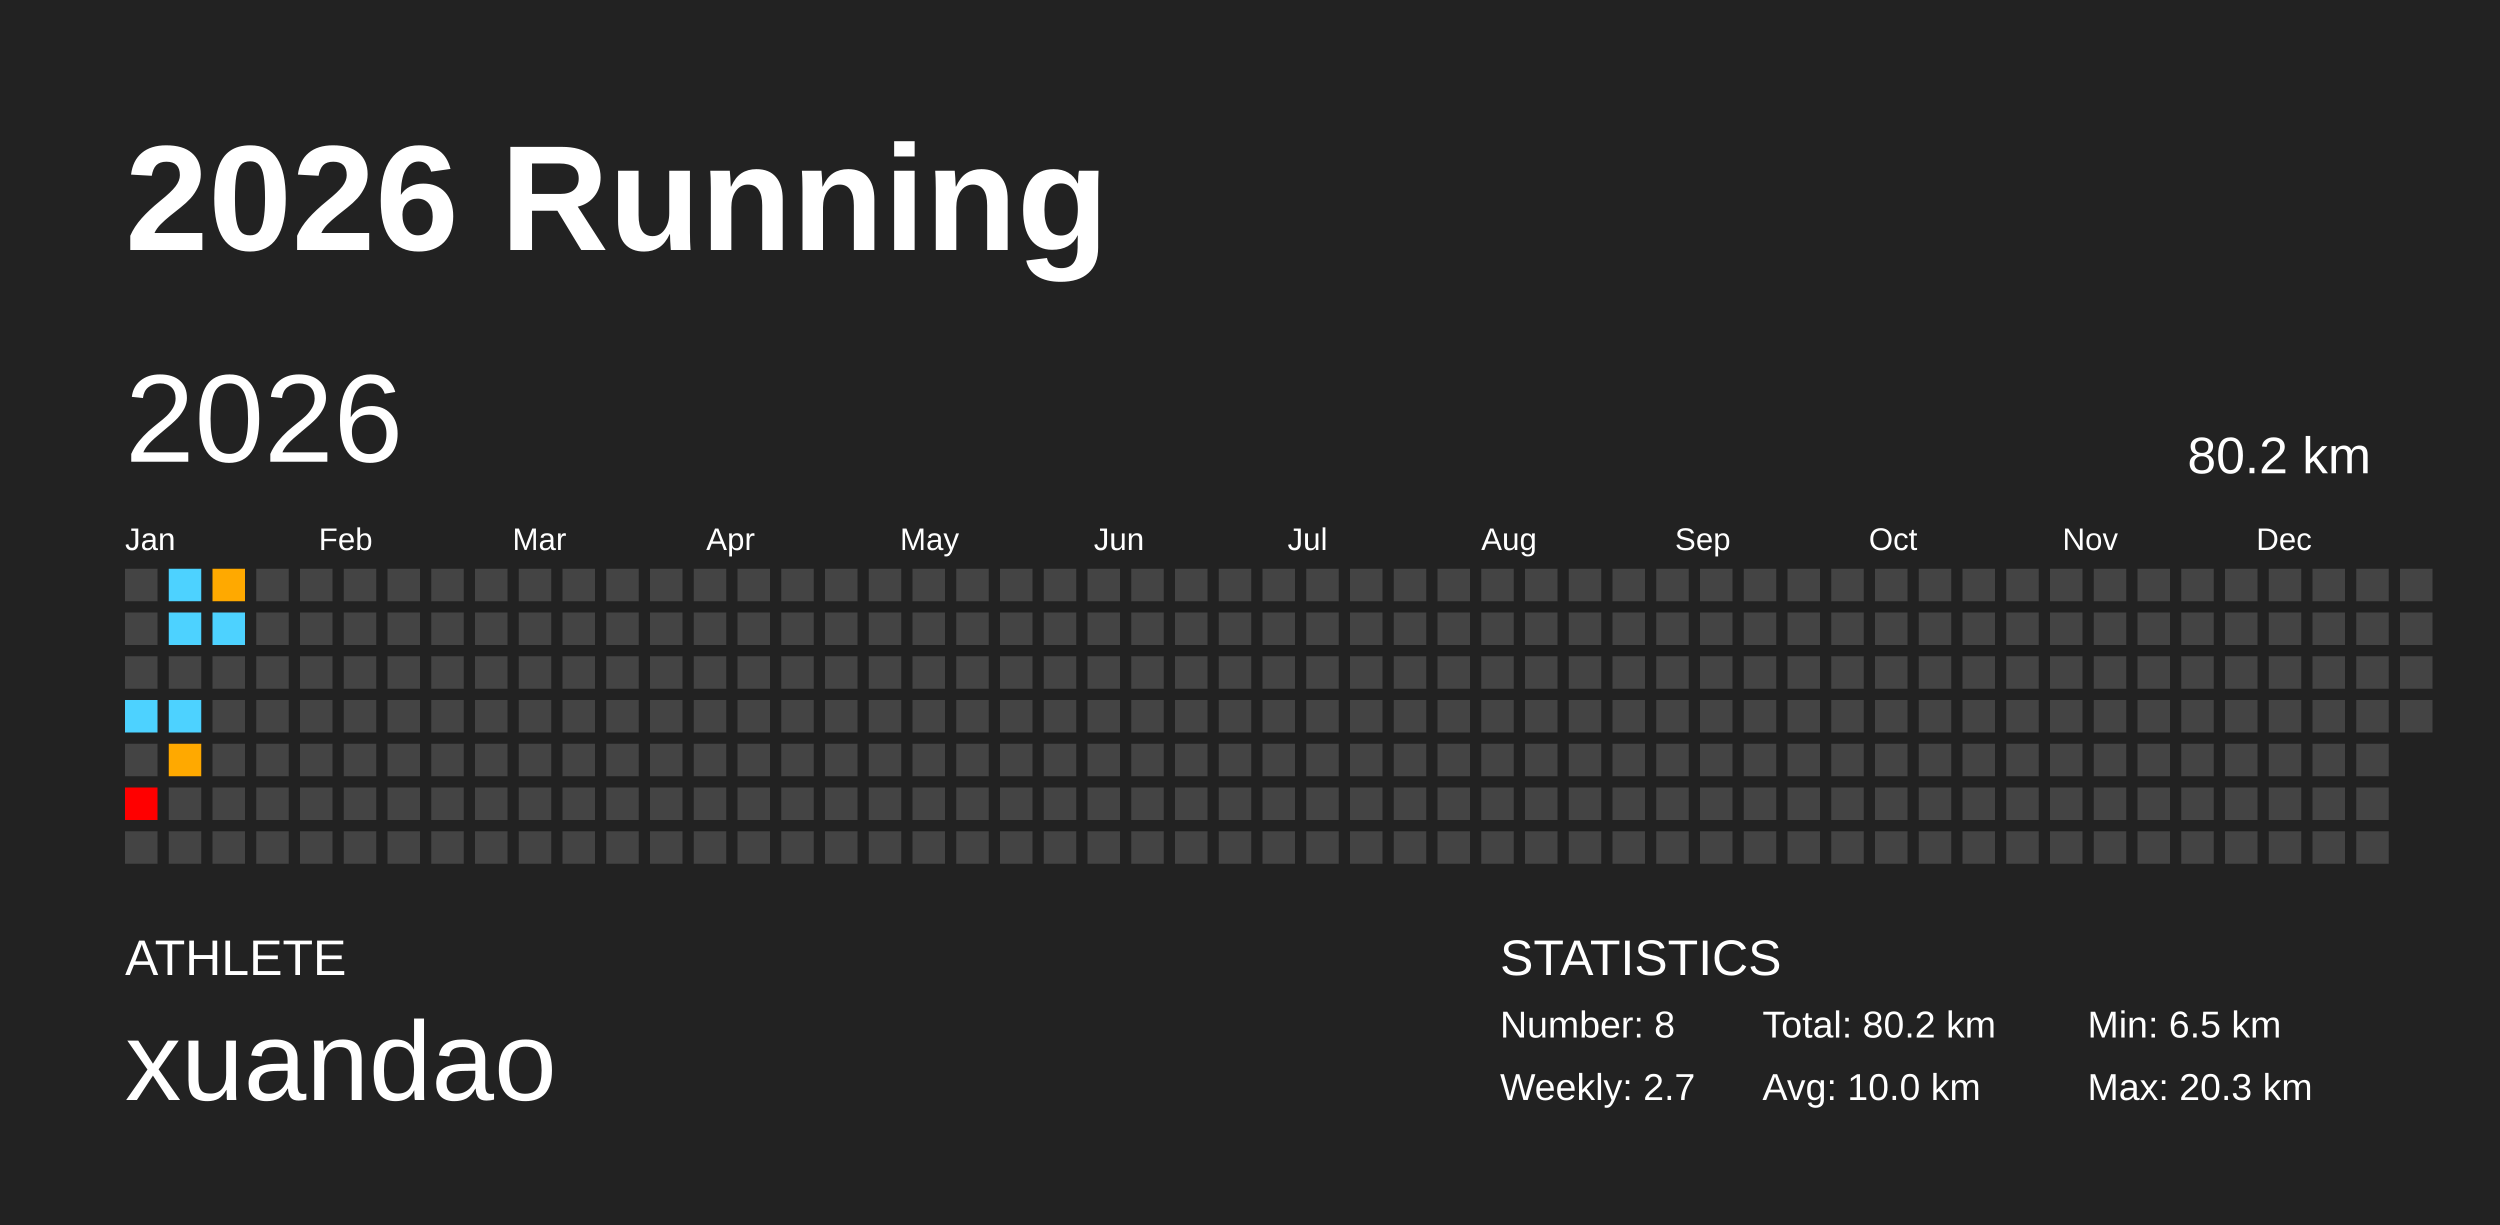
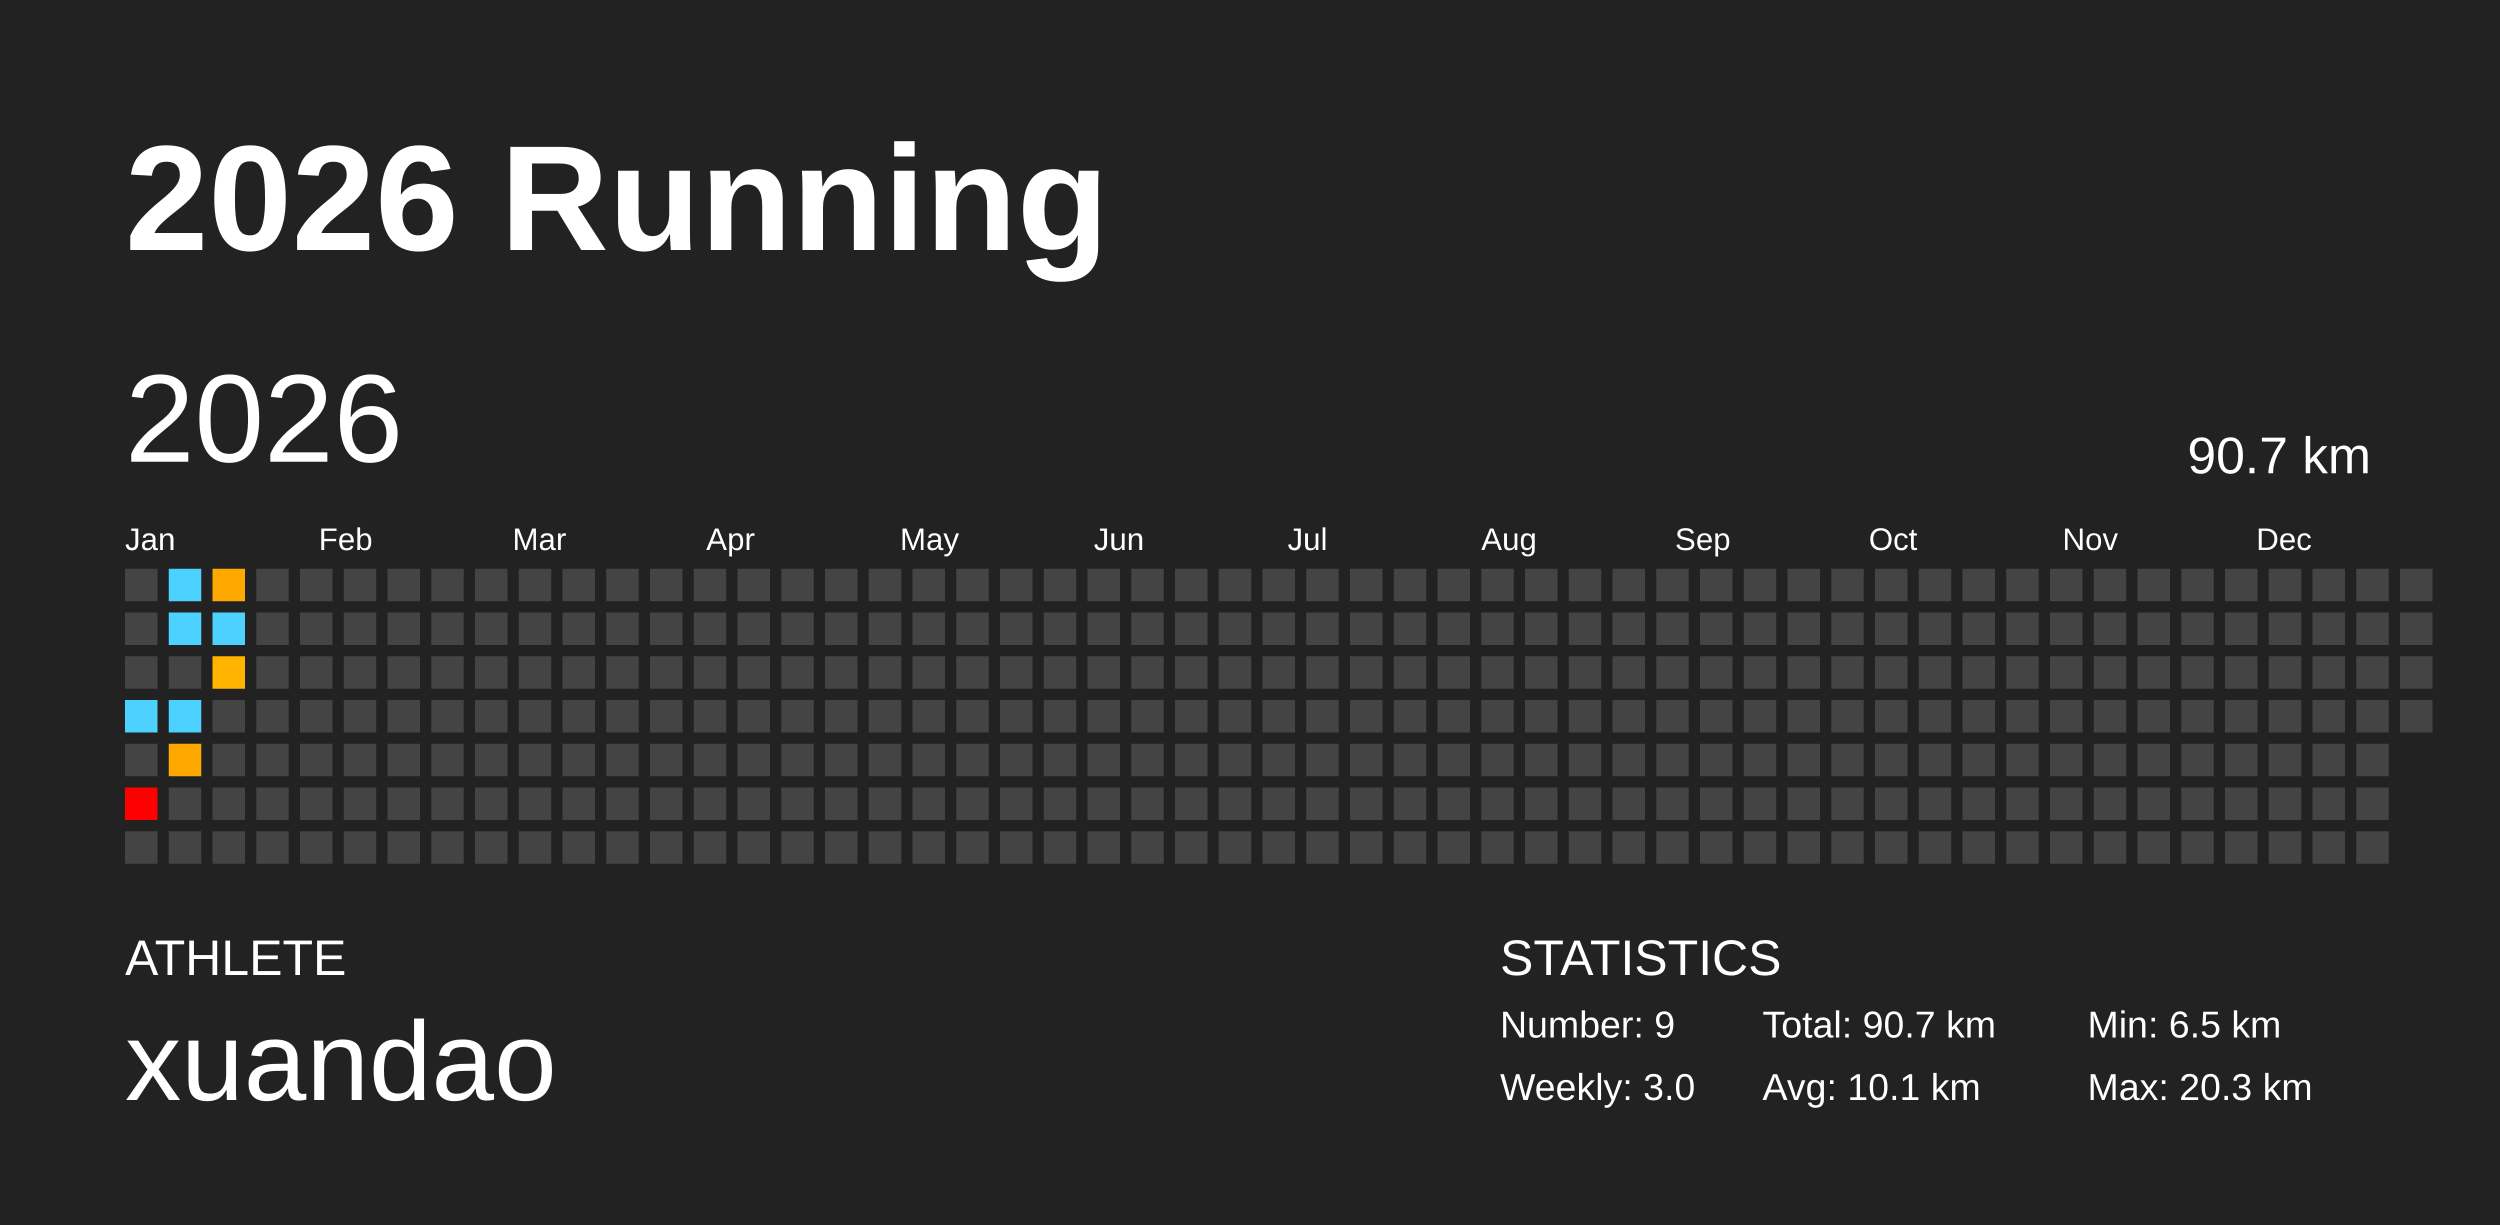
<svg xmlns="http://www.w3.org/2000/svg" baseProfile="full" height="98mm" version="1.1" viewBox="0,0,200,98" width="200mm">
  <defs />
  <rect fill="#222222" height="98" width="200" x="0" y="0" />
  <text fill="#FFFFFF" style="font-size:12px; font-family:Arial; font-weight:bold;" x="10" y="20">2026 Running</text>
  <text fill="#FFFFFF" style="font-size:4px; font-family:Arial" x="10" y="78">ATHLETE</text>
  <text fill="#FFFFFF" style="font-size:9px; font-family:Arial" x="10" y="88">xuandao</text>
  <text fill="#FFFFFF" style="font-size:4px; font-family:Arial" x="120" y="78">STATISTICS</text>
-   <text fill="#FFFFFF" style="font-size:3px; font-family:Arial" x="120" y="83">Number: 8</text>
-   <text fill="#FFFFFF" style="font-size:3px; font-family:Arial" x="120" y="88">Weekly: 2.7</text>
-   <text fill="#FFFFFF" style="font-size:3px; font-family:Arial" x="141" y="83">Total: 80.2 km</text>
-   <text fill="#FFFFFF" style="font-size:3px; font-family:Arial" x="141" y="88">Avg: 10.0 km</text>
+   <text fill="#FFFFFF" style="font-size:3px; font-family:Arial" x="120" y="83">Number: 9</text>
+   <text fill="#FFFFFF" style="font-size:3px; font-family:Arial" x="120" y="88">Weekly: 3.0</text>
+   <text fill="#FFFFFF" style="font-size:3px; font-family:Arial" x="141" y="83">Total: 90.7 km</text>
+   <text fill="#FFFFFF" style="font-size:3px; font-family:Arial" x="141" y="88">Avg: 10.1 km</text>
  <text fill="#FFFFFF" style="font-size:3px; font-family:Arial" x="167" y="83">Min: 6.5 km</text>
  <text fill="#FFFFFF" style="font-size:3px; font-family:Arial" x="167" y="88">Max: 20.3 km</text>
  <text dominant-baseline="hanging" fill="#FFFFFF" style="font-size:10.0px; font-family:Arial;" x="10" y="30">2026</text>
-   <text dominant-baseline="hanging" fill="#FFFFFF" style="font-size:4.125px; font-family:Arial;" x="175" y="35">80.2 km</text>
+   <text dominant-baseline="hanging" fill="#FFFFFF" style="font-size:4.125px; font-family:Arial;" x="175" y="35">90.7 km</text>
  <text fill="#FFFFFF" style="font-size:2.5px; font-family:Arial" x="10.0" y="44">Jan</text>
  <text fill="#FFFFFF" style="font-size:2.5px; font-family:Arial" x="25.5" y="44">Feb</text>
  <text fill="#FFFFFF" style="font-size:2.5px; font-family:Arial" x="41.0" y="44">Mar</text>
  <text fill="#FFFFFF" style="font-size:2.5px; font-family:Arial" x="56.5" y="44">Apr</text>
  <text fill="#FFFFFF" style="font-size:2.5px; font-family:Arial" x="72.0" y="44">May</text>
  <text fill="#FFFFFF" style="font-size:2.5px; font-family:Arial" x="87.5" y="44">Jun</text>
  <text fill="#FFFFFF" style="font-size:2.5px; font-family:Arial" x="103.0" y="44">Jul</text>
  <text fill="#FFFFFF" style="font-size:2.5px; font-family:Arial" x="118.5" y="44">Aug</text>
  <text fill="#FFFFFF" style="font-size:2.5px; font-family:Arial" x="134.0" y="44">Sep</text>
  <text fill="#FFFFFF" style="font-size:2.5px; font-family:Arial" x="149.5" y="44">Oct</text>
  <text fill="#FFFFFF" style="font-size:2.5px; font-family:Arial" x="165.0" y="44">Nov</text>
  <text fill="#FFFFFF" style="font-size:2.5px; font-family:Arial" x="180.5" y="44">Dec</text>
  <rect fill="#444444" height="2.6" width="2.6" x="10.0" y="45.5" />
  <rect fill="#444444" height="2.6" width="2.6" x="10.0" y="49.0" />
  <rect fill="#444444" height="2.6" width="2.6" x="10.0" y="52.5" />
  <rect fill="#4dd2ff" height="2.6" width="2.6" x="10.0" y="56.0" />
  <rect fill="#444444" height="2.6" width="2.6" x="10.0" y="59.5" />
  <rect fill="red" height="2.6" width="2.6" x="10.0" y="63.0" />
  <rect fill="#444444" height="2.6" width="2.6" x="10.0" y="66.5" />
  <rect fill="#4dd2ff" height="2.6" width="2.6" x="13.5" y="45.5" />
  <rect fill="#4dd2ff" height="2.6" width="2.6" x="13.5" y="49.0" />
  <rect fill="#444444" height="2.6" width="2.6" x="13.5" y="52.5" />
  <rect fill="#4dd2ff" height="2.6" width="2.6" x="13.5" y="56.0" />
  <rect fill="#ffa900" height="2.6" width="2.6" x="13.5" y="59.5" />
  <rect fill="#444444" height="2.6" width="2.6" x="13.5" y="63.0" />
  <rect fill="#444444" height="2.6" width="2.6" x="13.5" y="66.5" />
  <rect fill="#ffa900" height="2.6" width="2.6" x="17.0" y="45.5" />
  <rect fill="#4dd2ff" height="2.6" width="2.6" x="17.0" y="49.0" />
-   <rect fill="#444444" height="2.6" width="2.6" x="17.0" y="52.5" />
+   <rect fill="#ffb400" height="2.6" width="2.6" x="17.0" y="52.5" />
  <rect fill="#444444" height="2.6" width="2.6" x="17.0" y="56.0" />
  <rect fill="#444444" height="2.6" width="2.6" x="17.0" y="59.5" />
  <rect fill="#444444" height="2.6" width="2.6" x="17.0" y="63.0" />
  <rect fill="#444444" height="2.6" width="2.6" x="17.0" y="66.5" />
  <rect fill="#444444" height="2.6" width="2.6" x="20.5" y="45.5" />
  <rect fill="#444444" height="2.6" width="2.6" x="20.5" y="49.0" />
  <rect fill="#444444" height="2.6" width="2.6" x="20.5" y="52.5" />
  <rect fill="#444444" height="2.6" width="2.6" x="20.5" y="56.0" />
  <rect fill="#444444" height="2.6" width="2.6" x="20.5" y="59.5" />
  <rect fill="#444444" height="2.6" width="2.6" x="20.5" y="63.0" />
  <rect fill="#444444" height="2.6" width="2.6" x="20.5" y="66.5" />
  <rect fill="#444444" height="2.6" width="2.6" x="24.0" y="45.5" />
  <rect fill="#444444" height="2.6" width="2.6" x="24.0" y="49.0" />
  <rect fill="#444444" height="2.6" width="2.6" x="24.0" y="52.5" />
  <rect fill="#444444" height="2.6" width="2.6" x="24.0" y="56.0" />
  <rect fill="#444444" height="2.6" width="2.6" x="24.0" y="59.5" />
  <rect fill="#444444" height="2.6" width="2.6" x="24.0" y="63.0" />
  <rect fill="#444444" height="2.6" width="2.6" x="24.0" y="66.5" />
  <rect fill="#444444" height="2.6" width="2.6" x="27.5" y="45.5" />
  <rect fill="#444444" height="2.6" width="2.6" x="27.5" y="49.0" />
  <rect fill="#444444" height="2.6" width="2.6" x="27.5" y="52.5" />
  <rect fill="#444444" height="2.6" width="2.6" x="27.5" y="56.0" />
  <rect fill="#444444" height="2.6" width="2.6" x="27.5" y="59.5" />
  <rect fill="#444444" height="2.6" width="2.6" x="27.5" y="63.0" />
  <rect fill="#444444" height="2.6" width="2.6" x="27.5" y="66.5" />
  <rect fill="#444444" height="2.6" width="2.6" x="31.0" y="45.5" />
  <rect fill="#444444" height="2.6" width="2.6" x="31.0" y="49.0" />
  <rect fill="#444444" height="2.6" width="2.6" x="31.0" y="52.5" />
  <rect fill="#444444" height="2.6" width="2.6" x="31.0" y="56.0" />
  <rect fill="#444444" height="2.6" width="2.6" x="31.0" y="59.5" />
  <rect fill="#444444" height="2.6" width="2.6" x="31.0" y="63.0" />
  <rect fill="#444444" height="2.6" width="2.6" x="31.0" y="66.5" />
  <rect fill="#444444" height="2.6" width="2.6" x="34.5" y="45.5" />
  <rect fill="#444444" height="2.6" width="2.6" x="34.5" y="49.0" />
  <rect fill="#444444" height="2.6" width="2.6" x="34.5" y="52.5" />
  <rect fill="#444444" height="2.6" width="2.6" x="34.5" y="56.0" />
  <rect fill="#444444" height="2.6" width="2.6" x="34.5" y="59.5" />
  <rect fill="#444444" height="2.6" width="2.6" x="34.5" y="63.0" />
  <rect fill="#444444" height="2.6" width="2.6" x="34.5" y="66.5" />
  <rect fill="#444444" height="2.6" width="2.6" x="38.0" y="45.5" />
  <rect fill="#444444" height="2.6" width="2.6" x="38.0" y="49.0" />
  <rect fill="#444444" height="2.6" width="2.6" x="38.0" y="52.5" />
  <rect fill="#444444" height="2.6" width="2.6" x="38.0" y="56.0" />
  <rect fill="#444444" height="2.6" width="2.6" x="38.0" y="59.5" />
  <rect fill="#444444" height="2.6" width="2.6" x="38.0" y="63.0" />
  <rect fill="#444444" height="2.6" width="2.6" x="38.0" y="66.5" />
  <rect fill="#444444" height="2.6" width="2.6" x="41.5" y="45.5" />
  <rect fill="#444444" height="2.6" width="2.6" x="41.5" y="49.0" />
  <rect fill="#444444" height="2.6" width="2.6" x="41.5" y="52.5" />
  <rect fill="#444444" height="2.6" width="2.6" x="41.5" y="56.0" />
  <rect fill="#444444" height="2.6" width="2.6" x="41.5" y="59.5" />
  <rect fill="#444444" height="2.6" width="2.6" x="41.5" y="63.0" />
  <rect fill="#444444" height="2.6" width="2.6" x="41.5" y="66.5" />
  <rect fill="#444444" height="2.6" width="2.6" x="45.0" y="45.5" />
  <rect fill="#444444" height="2.6" width="2.6" x="45.0" y="49.0" />
  <rect fill="#444444" height="2.6" width="2.6" x="45.0" y="52.5" />
  <rect fill="#444444" height="2.6" width="2.6" x="45.0" y="56.0" />
  <rect fill="#444444" height="2.6" width="2.6" x="45.0" y="59.5" />
  <rect fill="#444444" height="2.6" width="2.6" x="45.0" y="63.0" />
  <rect fill="#444444" height="2.6" width="2.6" x="45.0" y="66.5" />
  <rect fill="#444444" height="2.6" width="2.6" x="48.5" y="45.5" />
  <rect fill="#444444" height="2.6" width="2.6" x="48.5" y="49.0" />
  <rect fill="#444444" height="2.6" width="2.6" x="48.5" y="52.5" />
  <rect fill="#444444" height="2.6" width="2.6" x="48.5" y="56.0" />
  <rect fill="#444444" height="2.6" width="2.6" x="48.5" y="59.5" />
  <rect fill="#444444" height="2.6" width="2.6" x="48.5" y="63.0" />
  <rect fill="#444444" height="2.6" width="2.6" x="48.5" y="66.5" />
  <rect fill="#444444" height="2.6" width="2.6" x="52.0" y="45.5" />
  <rect fill="#444444" height="2.6" width="2.6" x="52.0" y="49.0" />
  <rect fill="#444444" height="2.6" width="2.6" x="52.0" y="52.5" />
  <rect fill="#444444" height="2.6" width="2.6" x="52.0" y="56.0" />
  <rect fill="#444444" height="2.6" width="2.6" x="52.0" y="59.5" />
  <rect fill="#444444" height="2.6" width="2.6" x="52.0" y="63.0" />
  <rect fill="#444444" height="2.6" width="2.6" x="52.0" y="66.5" />
  <rect fill="#444444" height="2.6" width="2.6" x="55.5" y="45.5" />
  <rect fill="#444444" height="2.6" width="2.6" x="55.5" y="49.0" />
  <rect fill="#444444" height="2.6" width="2.6" x="55.5" y="52.5" />
  <rect fill="#444444" height="2.6" width="2.6" x="55.5" y="56.0" />
  <rect fill="#444444" height="2.6" width="2.6" x="55.5" y="59.5" />
  <rect fill="#444444" height="2.6" width="2.6" x="55.5" y="63.0" />
  <rect fill="#444444" height="2.6" width="2.6" x="55.5" y="66.5" />
  <rect fill="#444444" height="2.6" width="2.6" x="59.0" y="45.5" />
  <rect fill="#444444" height="2.6" width="2.6" x="59.0" y="49.0" />
  <rect fill="#444444" height="2.6" width="2.6" x="59.0" y="52.5" />
  <rect fill="#444444" height="2.6" width="2.6" x="59.0" y="56.0" />
  <rect fill="#444444" height="2.6" width="2.6" x="59.0" y="59.5" />
  <rect fill="#444444" height="2.6" width="2.6" x="59.0" y="63.0" />
  <rect fill="#444444" height="2.6" width="2.6" x="59.0" y="66.5" />
  <rect fill="#444444" height="2.6" width="2.6" x="62.5" y="45.5" />
  <rect fill="#444444" height="2.6" width="2.6" x="62.5" y="49.0" />
  <rect fill="#444444" height="2.6" width="2.6" x="62.5" y="52.5" />
  <rect fill="#444444" height="2.6" width="2.6" x="62.5" y="56.0" />
  <rect fill="#444444" height="2.6" width="2.6" x="62.5" y="59.5" />
  <rect fill="#444444" height="2.6" width="2.6" x="62.5" y="63.0" />
  <rect fill="#444444" height="2.6" width="2.6" x="62.5" y="66.5" />
  <rect fill="#444444" height="2.6" width="2.6" x="66.0" y="45.5" />
  <rect fill="#444444" height="2.6" width="2.6" x="66.0" y="49.0" />
  <rect fill="#444444" height="2.6" width="2.6" x="66.0" y="52.5" />
  <rect fill="#444444" height="2.6" width="2.6" x="66.0" y="56.0" />
  <rect fill="#444444" height="2.6" width="2.6" x="66.0" y="59.5" />
  <rect fill="#444444" height="2.6" width="2.6" x="66.0" y="63.0" />
  <rect fill="#444444" height="2.6" width="2.6" x="66.0" y="66.5" />
  <rect fill="#444444" height="2.6" width="2.6" x="69.5" y="45.5" />
  <rect fill="#444444" height="2.6" width="2.6" x="69.5" y="49.0" />
  <rect fill="#444444" height="2.6" width="2.6" x="69.5" y="52.5" />
  <rect fill="#444444" height="2.6" width="2.6" x="69.5" y="56.0" />
  <rect fill="#444444" height="2.6" width="2.6" x="69.5" y="59.5" />
  <rect fill="#444444" height="2.6" width="2.6" x="69.5" y="63.0" />
  <rect fill="#444444" height="2.6" width="2.6" x="69.5" y="66.5" />
  <rect fill="#444444" height="2.6" width="2.6" x="73.0" y="45.5" />
  <rect fill="#444444" height="2.6" width="2.6" x="73.0" y="49.0" />
  <rect fill="#444444" height="2.6" width="2.6" x="73.0" y="52.5" />
  <rect fill="#444444" height="2.6" width="2.6" x="73.0" y="56.0" />
  <rect fill="#444444" height="2.6" width="2.6" x="73.0" y="59.5" />
  <rect fill="#444444" height="2.6" width="2.6" x="73.0" y="63.0" />
  <rect fill="#444444" height="2.6" width="2.6" x="73.0" y="66.5" />
  <rect fill="#444444" height="2.6" width="2.6" x="76.5" y="45.5" />
  <rect fill="#444444" height="2.6" width="2.6" x="76.5" y="49.0" />
  <rect fill="#444444" height="2.6" width="2.6" x="76.5" y="52.5" />
  <rect fill="#444444" height="2.6" width="2.6" x="76.5" y="56.0" />
  <rect fill="#444444" height="2.6" width="2.6" x="76.5" y="59.5" />
  <rect fill="#444444" height="2.6" width="2.6" x="76.5" y="63.0" />
  <rect fill="#444444" height="2.6" width="2.6" x="76.5" y="66.5" />
  <rect fill="#444444" height="2.6" width="2.6" x="80.0" y="45.5" />
  <rect fill="#444444" height="2.6" width="2.6" x="80.0" y="49.0" />
  <rect fill="#444444" height="2.6" width="2.6" x="80.0" y="52.5" />
  <rect fill="#444444" height="2.6" width="2.6" x="80.0" y="56.0" />
  <rect fill="#444444" height="2.6" width="2.6" x="80.0" y="59.5" />
  <rect fill="#444444" height="2.6" width="2.6" x="80.0" y="63.0" />
  <rect fill="#444444" height="2.6" width="2.6" x="80.0" y="66.5" />
  <rect fill="#444444" height="2.6" width="2.6" x="83.5" y="45.5" />
  <rect fill="#444444" height="2.6" width="2.6" x="83.5" y="49.0" />
  <rect fill="#444444" height="2.6" width="2.6" x="83.5" y="52.5" />
  <rect fill="#444444" height="2.6" width="2.6" x="83.5" y="56.0" />
  <rect fill="#444444" height="2.6" width="2.6" x="83.5" y="59.5" />
  <rect fill="#444444" height="2.6" width="2.6" x="83.5" y="63.0" />
  <rect fill="#444444" height="2.6" width="2.6" x="83.5" y="66.5" />
  <rect fill="#444444" height="2.6" width="2.6" x="87.0" y="45.5" />
  <rect fill="#444444" height="2.6" width="2.6" x="87.0" y="49.0" />
  <rect fill="#444444" height="2.6" width="2.6" x="87.0" y="52.5" />
  <rect fill="#444444" height="2.6" width="2.6" x="87.0" y="56.0" />
  <rect fill="#444444" height="2.6" width="2.6" x="87.0" y="59.5" />
  <rect fill="#444444" height="2.6" width="2.6" x="87.0" y="63.0" />
  <rect fill="#444444" height="2.6" width="2.6" x="87.0" y="66.5" />
  <rect fill="#444444" height="2.6" width="2.6" x="90.5" y="45.5" />
  <rect fill="#444444" height="2.6" width="2.6" x="90.5" y="49.0" />
  <rect fill="#444444" height="2.6" width="2.6" x="90.5" y="52.5" />
  <rect fill="#444444" height="2.6" width="2.6" x="90.5" y="56.0" />
  <rect fill="#444444" height="2.6" width="2.6" x="90.5" y="59.5" />
  <rect fill="#444444" height="2.6" width="2.6" x="90.5" y="63.0" />
  <rect fill="#444444" height="2.6" width="2.6" x="90.5" y="66.5" />
  <rect fill="#444444" height="2.6" width="2.6" x="94.0" y="45.5" />
  <rect fill="#444444" height="2.6" width="2.6" x="94.0" y="49.0" />
  <rect fill="#444444" height="2.6" width="2.6" x="94.0" y="52.5" />
  <rect fill="#444444" height="2.6" width="2.6" x="94.0" y="56.0" />
  <rect fill="#444444" height="2.6" width="2.6" x="94.0" y="59.5" />
  <rect fill="#444444" height="2.6" width="2.6" x="94.0" y="63.0" />
  <rect fill="#444444" height="2.6" width="2.6" x="94.0" y="66.5" />
  <rect fill="#444444" height="2.6" width="2.6" x="97.5" y="45.5" />
  <rect fill="#444444" height="2.6" width="2.6" x="97.5" y="49.0" />
  <rect fill="#444444" height="2.6" width="2.6" x="97.5" y="52.5" />
  <rect fill="#444444" height="2.6" width="2.6" x="97.5" y="56.0" />
  <rect fill="#444444" height="2.6" width="2.6" x="97.5" y="59.5" />
  <rect fill="#444444" height="2.6" width="2.6" x="97.5" y="63.0" />
  <rect fill="#444444" height="2.6" width="2.6" x="97.5" y="66.5" />
  <rect fill="#444444" height="2.6" width="2.6" x="101.0" y="45.5" />
  <rect fill="#444444" height="2.6" width="2.6" x="101.0" y="49.0" />
  <rect fill="#444444" height="2.6" width="2.6" x="101.0" y="52.5" />
  <rect fill="#444444" height="2.6" width="2.6" x="101.0" y="56.0" />
  <rect fill="#444444" height="2.6" width="2.6" x="101.0" y="59.5" />
  <rect fill="#444444" height="2.6" width="2.6" x="101.0" y="63.0" />
  <rect fill="#444444" height="2.6" width="2.6" x="101.0" y="66.5" />
  <rect fill="#444444" height="2.6" width="2.6" x="104.5" y="45.5" />
  <rect fill="#444444" height="2.6" width="2.6" x="104.5" y="49.0" />
  <rect fill="#444444" height="2.6" width="2.6" x="104.5" y="52.5" />
  <rect fill="#444444" height="2.6" width="2.6" x="104.5" y="56.0" />
  <rect fill="#444444" height="2.6" width="2.6" x="104.5" y="59.5" />
  <rect fill="#444444" height="2.6" width="2.6" x="104.5" y="63.0" />
  <rect fill="#444444" height="2.6" width="2.6" x="104.5" y="66.5" />
  <rect fill="#444444" height="2.6" width="2.6" x="108.0" y="45.5" />
  <rect fill="#444444" height="2.6" width="2.6" x="108.0" y="49.0" />
  <rect fill="#444444" height="2.6" width="2.6" x="108.0" y="52.5" />
  <rect fill="#444444" height="2.6" width="2.6" x="108.0" y="56.0" />
  <rect fill="#444444" height="2.6" width="2.6" x="108.0" y="59.5" />
  <rect fill="#444444" height="2.6" width="2.6" x="108.0" y="63.0" />
  <rect fill="#444444" height="2.6" width="2.6" x="108.0" y="66.5" />
  <rect fill="#444444" height="2.6" width="2.6" x="111.5" y="45.5" />
  <rect fill="#444444" height="2.6" width="2.6" x="111.5" y="49.0" />
  <rect fill="#444444" height="2.6" width="2.6" x="111.5" y="52.5" />
  <rect fill="#444444" height="2.6" width="2.6" x="111.5" y="56.0" />
  <rect fill="#444444" height="2.6" width="2.6" x="111.5" y="59.5" />
  <rect fill="#444444" height="2.6" width="2.6" x="111.5" y="63.0" />
  <rect fill="#444444" height="2.6" width="2.6" x="111.5" y="66.5" />
  <rect fill="#444444" height="2.6" width="2.6" x="115.0" y="45.5" />
  <rect fill="#444444" height="2.6" width="2.6" x="115.0" y="49.0" />
  <rect fill="#444444" height="2.6" width="2.6" x="115.0" y="52.5" />
  <rect fill="#444444" height="2.6" width="2.6" x="115.0" y="56.0" />
  <rect fill="#444444" height="2.6" width="2.6" x="115.0" y="59.5" />
  <rect fill="#444444" height="2.6" width="2.6" x="115.0" y="63.0" />
  <rect fill="#444444" height="2.6" width="2.6" x="115.0" y="66.5" />
  <rect fill="#444444" height="2.6" width="2.6" x="118.5" y="45.5" />
  <rect fill="#444444" height="2.6" width="2.6" x="118.5" y="49.0" />
  <rect fill="#444444" height="2.6" width="2.6" x="118.5" y="52.5" />
  <rect fill="#444444" height="2.6" width="2.6" x="118.5" y="56.0" />
  <rect fill="#444444" height="2.6" width="2.6" x="118.5" y="59.5" />
  <rect fill="#444444" height="2.6" width="2.6" x="118.5" y="63.0" />
  <rect fill="#444444" height="2.6" width="2.6" x="118.5" y="66.5" />
  <rect fill="#444444" height="2.6" width="2.6" x="122.0" y="45.5" />
  <rect fill="#444444" height="2.6" width="2.6" x="122.0" y="49.0" />
  <rect fill="#444444" height="2.6" width="2.6" x="122.0" y="52.5" />
  <rect fill="#444444" height="2.6" width="2.6" x="122.0" y="56.0" />
  <rect fill="#444444" height="2.6" width="2.6" x="122.0" y="59.5" />
  <rect fill="#444444" height="2.6" width="2.6" x="122.0" y="63.0" />
  <rect fill="#444444" height="2.6" width="2.6" x="122.0" y="66.5" />
  <rect fill="#444444" height="2.6" width="2.6" x="125.5" y="45.5" />
  <rect fill="#444444" height="2.6" width="2.6" x="125.5" y="49.0" />
  <rect fill="#444444" height="2.6" width="2.6" x="125.5" y="52.5" />
  <rect fill="#444444" height="2.6" width="2.6" x="125.5" y="56.0" />
  <rect fill="#444444" height="2.6" width="2.6" x="125.5" y="59.5" />
  <rect fill="#444444" height="2.6" width="2.6" x="125.5" y="63.0" />
  <rect fill="#444444" height="2.6" width="2.6" x="125.5" y="66.5" />
  <rect fill="#444444" height="2.6" width="2.6" x="129.0" y="45.5" />
  <rect fill="#444444" height="2.6" width="2.6" x="129.0" y="49.0" />
  <rect fill="#444444" height="2.6" width="2.6" x="129.0" y="52.5" />
  <rect fill="#444444" height="2.6" width="2.6" x="129.0" y="56.0" />
  <rect fill="#444444" height="2.6" width="2.6" x="129.0" y="59.5" />
  <rect fill="#444444" height="2.6" width="2.6" x="129.0" y="63.0" />
  <rect fill="#444444" height="2.6" width="2.6" x="129.0" y="66.5" />
  <rect fill="#444444" height="2.6" width="2.6" x="132.5" y="45.5" />
  <rect fill="#444444" height="2.6" width="2.6" x="132.5" y="49.0" />
  <rect fill="#444444" height="2.6" width="2.6" x="132.5" y="52.5" />
  <rect fill="#444444" height="2.6" width="2.6" x="132.5" y="56.0" />
  <rect fill="#444444" height="2.6" width="2.6" x="132.5" y="59.5" />
  <rect fill="#444444" height="2.6" width="2.6" x="132.5" y="63.0" />
  <rect fill="#444444" height="2.6" width="2.6" x="132.5" y="66.5" />
  <rect fill="#444444" height="2.6" width="2.6" x="136.0" y="45.5" />
  <rect fill="#444444" height="2.6" width="2.6" x="136.0" y="49.0" />
  <rect fill="#444444" height="2.6" width="2.6" x="136.0" y="52.5" />
  <rect fill="#444444" height="2.6" width="2.6" x="136.0" y="56.0" />
  <rect fill="#444444" height="2.6" width="2.6" x="136.0" y="59.5" />
  <rect fill="#444444" height="2.6" width="2.6" x="136.0" y="63.0" />
  <rect fill="#444444" height="2.6" width="2.6" x="136.0" y="66.5" />
  <rect fill="#444444" height="2.6" width="2.6" x="139.5" y="45.5" />
  <rect fill="#444444" height="2.6" width="2.6" x="139.5" y="49.0" />
  <rect fill="#444444" height="2.6" width="2.6" x="139.5" y="52.5" />
  <rect fill="#444444" height="2.6" width="2.6" x="139.5" y="56.0" />
  <rect fill="#444444" height="2.6" width="2.6" x="139.5" y="59.5" />
  <rect fill="#444444" height="2.6" width="2.6" x="139.5" y="63.0" />
  <rect fill="#444444" height="2.6" width="2.6" x="139.5" y="66.5" />
  <rect fill="#444444" height="2.6" width="2.6" x="143.0" y="45.5" />
  <rect fill="#444444" height="2.6" width="2.6" x="143.0" y="49.0" />
  <rect fill="#444444" height="2.6" width="2.6" x="143.0" y="52.5" />
  <rect fill="#444444" height="2.6" width="2.6" x="143.0" y="56.0" />
  <rect fill="#444444" height="2.6" width="2.6" x="143.0" y="59.5" />
  <rect fill="#444444" height="2.6" width="2.6" x="143.0" y="63.0" />
  <rect fill="#444444" height="2.6" width="2.6" x="143.0" y="66.5" />
  <rect fill="#444444" height="2.6" width="2.6" x="146.5" y="45.5" />
  <rect fill="#444444" height="2.6" width="2.6" x="146.5" y="49.0" />
  <rect fill="#444444" height="2.6" width="2.6" x="146.5" y="52.5" />
  <rect fill="#444444" height="2.6" width="2.6" x="146.5" y="56.0" />
  <rect fill="#444444" height="2.6" width="2.6" x="146.5" y="59.5" />
  <rect fill="#444444" height="2.6" width="2.6" x="146.5" y="63.0" />
  <rect fill="#444444" height="2.6" width="2.6" x="146.5" y="66.5" />
  <rect fill="#444444" height="2.6" width="2.6" x="150.0" y="45.5" />
  <rect fill="#444444" height="2.6" width="2.6" x="150.0" y="49.0" />
  <rect fill="#444444" height="2.6" width="2.6" x="150.0" y="52.5" />
  <rect fill="#444444" height="2.6" width="2.6" x="150.0" y="56.0" />
  <rect fill="#444444" height="2.6" width="2.6" x="150.0" y="59.5" />
  <rect fill="#444444" height="2.6" width="2.6" x="150.0" y="63.0" />
  <rect fill="#444444" height="2.6" width="2.6" x="150.0" y="66.5" />
  <rect fill="#444444" height="2.6" width="2.6" x="153.5" y="45.5" />
  <rect fill="#444444" height="2.6" width="2.6" x="153.5" y="49.0" />
  <rect fill="#444444" height="2.6" width="2.6" x="153.5" y="52.5" />
  <rect fill="#444444" height="2.6" width="2.6" x="153.5" y="56.0" />
  <rect fill="#444444" height="2.6" width="2.6" x="153.5" y="59.5" />
  <rect fill="#444444" height="2.6" width="2.6" x="153.5" y="63.0" />
  <rect fill="#444444" height="2.6" width="2.6" x="153.5" y="66.5" />
  <rect fill="#444444" height="2.6" width="2.6" x="157.0" y="45.5" />
  <rect fill="#444444" height="2.6" width="2.6" x="157.0" y="49.0" />
  <rect fill="#444444" height="2.6" width="2.6" x="157.0" y="52.5" />
  <rect fill="#444444" height="2.6" width="2.6" x="157.0" y="56.0" />
  <rect fill="#444444" height="2.6" width="2.6" x="157.0" y="59.5" />
  <rect fill="#444444" height="2.6" width="2.6" x="157.0" y="63.0" />
  <rect fill="#444444" height="2.6" width="2.6" x="157.0" y="66.5" />
  <rect fill="#444444" height="2.6" width="2.6" x="160.5" y="45.5" />
  <rect fill="#444444" height="2.6" width="2.6" x="160.5" y="49.0" />
  <rect fill="#444444" height="2.6" width="2.6" x="160.5" y="52.5" />
  <rect fill="#444444" height="2.6" width="2.6" x="160.5" y="56.0" />
  <rect fill="#444444" height="2.6" width="2.6" x="160.5" y="59.5" />
  <rect fill="#444444" height="2.6" width="2.6" x="160.5" y="63.0" />
  <rect fill="#444444" height="2.6" width="2.6" x="160.5" y="66.5" />
  <rect fill="#444444" height="2.6" width="2.6" x="164.0" y="45.5" />
  <rect fill="#444444" height="2.6" width="2.6" x="164.0" y="49.0" />
  <rect fill="#444444" height="2.6" width="2.6" x="164.0" y="52.5" />
  <rect fill="#444444" height="2.6" width="2.6" x="164.0" y="56.0" />
  <rect fill="#444444" height="2.6" width="2.6" x="164.0" y="59.5" />
  <rect fill="#444444" height="2.6" width="2.6" x="164.0" y="63.0" />
  <rect fill="#444444" height="2.6" width="2.6" x="164.0" y="66.5" />
  <rect fill="#444444" height="2.6" width="2.6" x="167.5" y="45.5" />
  <rect fill="#444444" height="2.6" width="2.6" x="167.5" y="49.0" />
  <rect fill="#444444" height="2.6" width="2.6" x="167.5" y="52.5" />
  <rect fill="#444444" height="2.6" width="2.6" x="167.5" y="56.0" />
  <rect fill="#444444" height="2.6" width="2.6" x="167.5" y="59.5" />
  <rect fill="#444444" height="2.6" width="2.6" x="167.5" y="63.0" />
  <rect fill="#444444" height="2.6" width="2.6" x="167.5" y="66.5" />
  <rect fill="#444444" height="2.6" width="2.6" x="171.0" y="45.5" />
  <rect fill="#444444" height="2.6" width="2.6" x="171.0" y="49.0" />
  <rect fill="#444444" height="2.6" width="2.6" x="171.0" y="52.5" />
  <rect fill="#444444" height="2.6" width="2.6" x="171.0" y="56.0" />
  <rect fill="#444444" height="2.6" width="2.6" x="171.0" y="59.5" />
  <rect fill="#444444" height="2.6" width="2.6" x="171.0" y="63.0" />
  <rect fill="#444444" height="2.6" width="2.6" x="171.0" y="66.5" />
  <rect fill="#444444" height="2.6" width="2.6" x="174.5" y="45.5" />
  <rect fill="#444444" height="2.6" width="2.6" x="174.5" y="49.0" />
  <rect fill="#444444" height="2.6" width="2.6" x="174.5" y="52.5" />
  <rect fill="#444444" height="2.6" width="2.6" x="174.5" y="56.0" />
  <rect fill="#444444" height="2.6" width="2.6" x="174.5" y="59.5" />
  <rect fill="#444444" height="2.6" width="2.6" x="174.5" y="63.0" />
  <rect fill="#444444" height="2.6" width="2.6" x="174.5" y="66.5" />
  <rect fill="#444444" height="2.6" width="2.6" x="178.0" y="45.5" />
  <rect fill="#444444" height="2.6" width="2.6" x="178.0" y="49.0" />
  <rect fill="#444444" height="2.6" width="2.6" x="178.0" y="52.5" />
  <rect fill="#444444" height="2.6" width="2.6" x="178.0" y="56.0" />
  <rect fill="#444444" height="2.6" width="2.6" x="178.0" y="59.5" />
  <rect fill="#444444" height="2.6" width="2.6" x="178.0" y="63.0" />
  <rect fill="#444444" height="2.6" width="2.6" x="178.0" y="66.5" />
  <rect fill="#444444" height="2.6" width="2.6" x="181.5" y="45.5" />
  <rect fill="#444444" height="2.6" width="2.6" x="181.5" y="49.0" />
  <rect fill="#444444" height="2.6" width="2.6" x="181.5" y="52.5" />
  <rect fill="#444444" height="2.6" width="2.6" x="181.5" y="56.0" />
  <rect fill="#444444" height="2.6" width="2.6" x="181.5" y="59.5" />
  <rect fill="#444444" height="2.6" width="2.6" x="181.5" y="63.0" />
  <rect fill="#444444" height="2.6" width="2.6" x="181.5" y="66.5" />
  <rect fill="#444444" height="2.6" width="2.6" x="185.0" y="45.5" />
  <rect fill="#444444" height="2.6" width="2.6" x="185.0" y="49.0" />
  <rect fill="#444444" height="2.6" width="2.6" x="185.0" y="52.5" />
  <rect fill="#444444" height="2.6" width="2.6" x="185.0" y="56.0" />
  <rect fill="#444444" height="2.6" width="2.6" x="185.0" y="59.5" />
  <rect fill="#444444" height="2.6" width="2.6" x="185.0" y="63.0" />
  <rect fill="#444444" height="2.6" width="2.6" x="185.0" y="66.5" />
  <rect fill="#444444" height="2.6" width="2.6" x="188.5" y="45.5" />
  <rect fill="#444444" height="2.6" width="2.6" x="188.5" y="49.0" />
  <rect fill="#444444" height="2.6" width="2.6" x="188.5" y="52.5" />
  <rect fill="#444444" height="2.6" width="2.6" x="188.5" y="56.0" />
  <rect fill="#444444" height="2.6" width="2.6" x="188.5" y="59.5" />
  <rect fill="#444444" height="2.6" width="2.6" x="188.5" y="63.0" />
  <rect fill="#444444" height="2.6" width="2.6" x="188.5" y="66.5" />
  <rect fill="#444444" height="2.6" width="2.6" x="192.0" y="45.5" />
  <rect fill="#444444" height="2.6" width="2.6" x="192.0" y="49.0" />
  <rect fill="#444444" height="2.6" width="2.6" x="192.0" y="52.5" />
  <rect fill="#444444" height="2.6" width="2.6" x="192.0" y="56.0" />
</svg>
